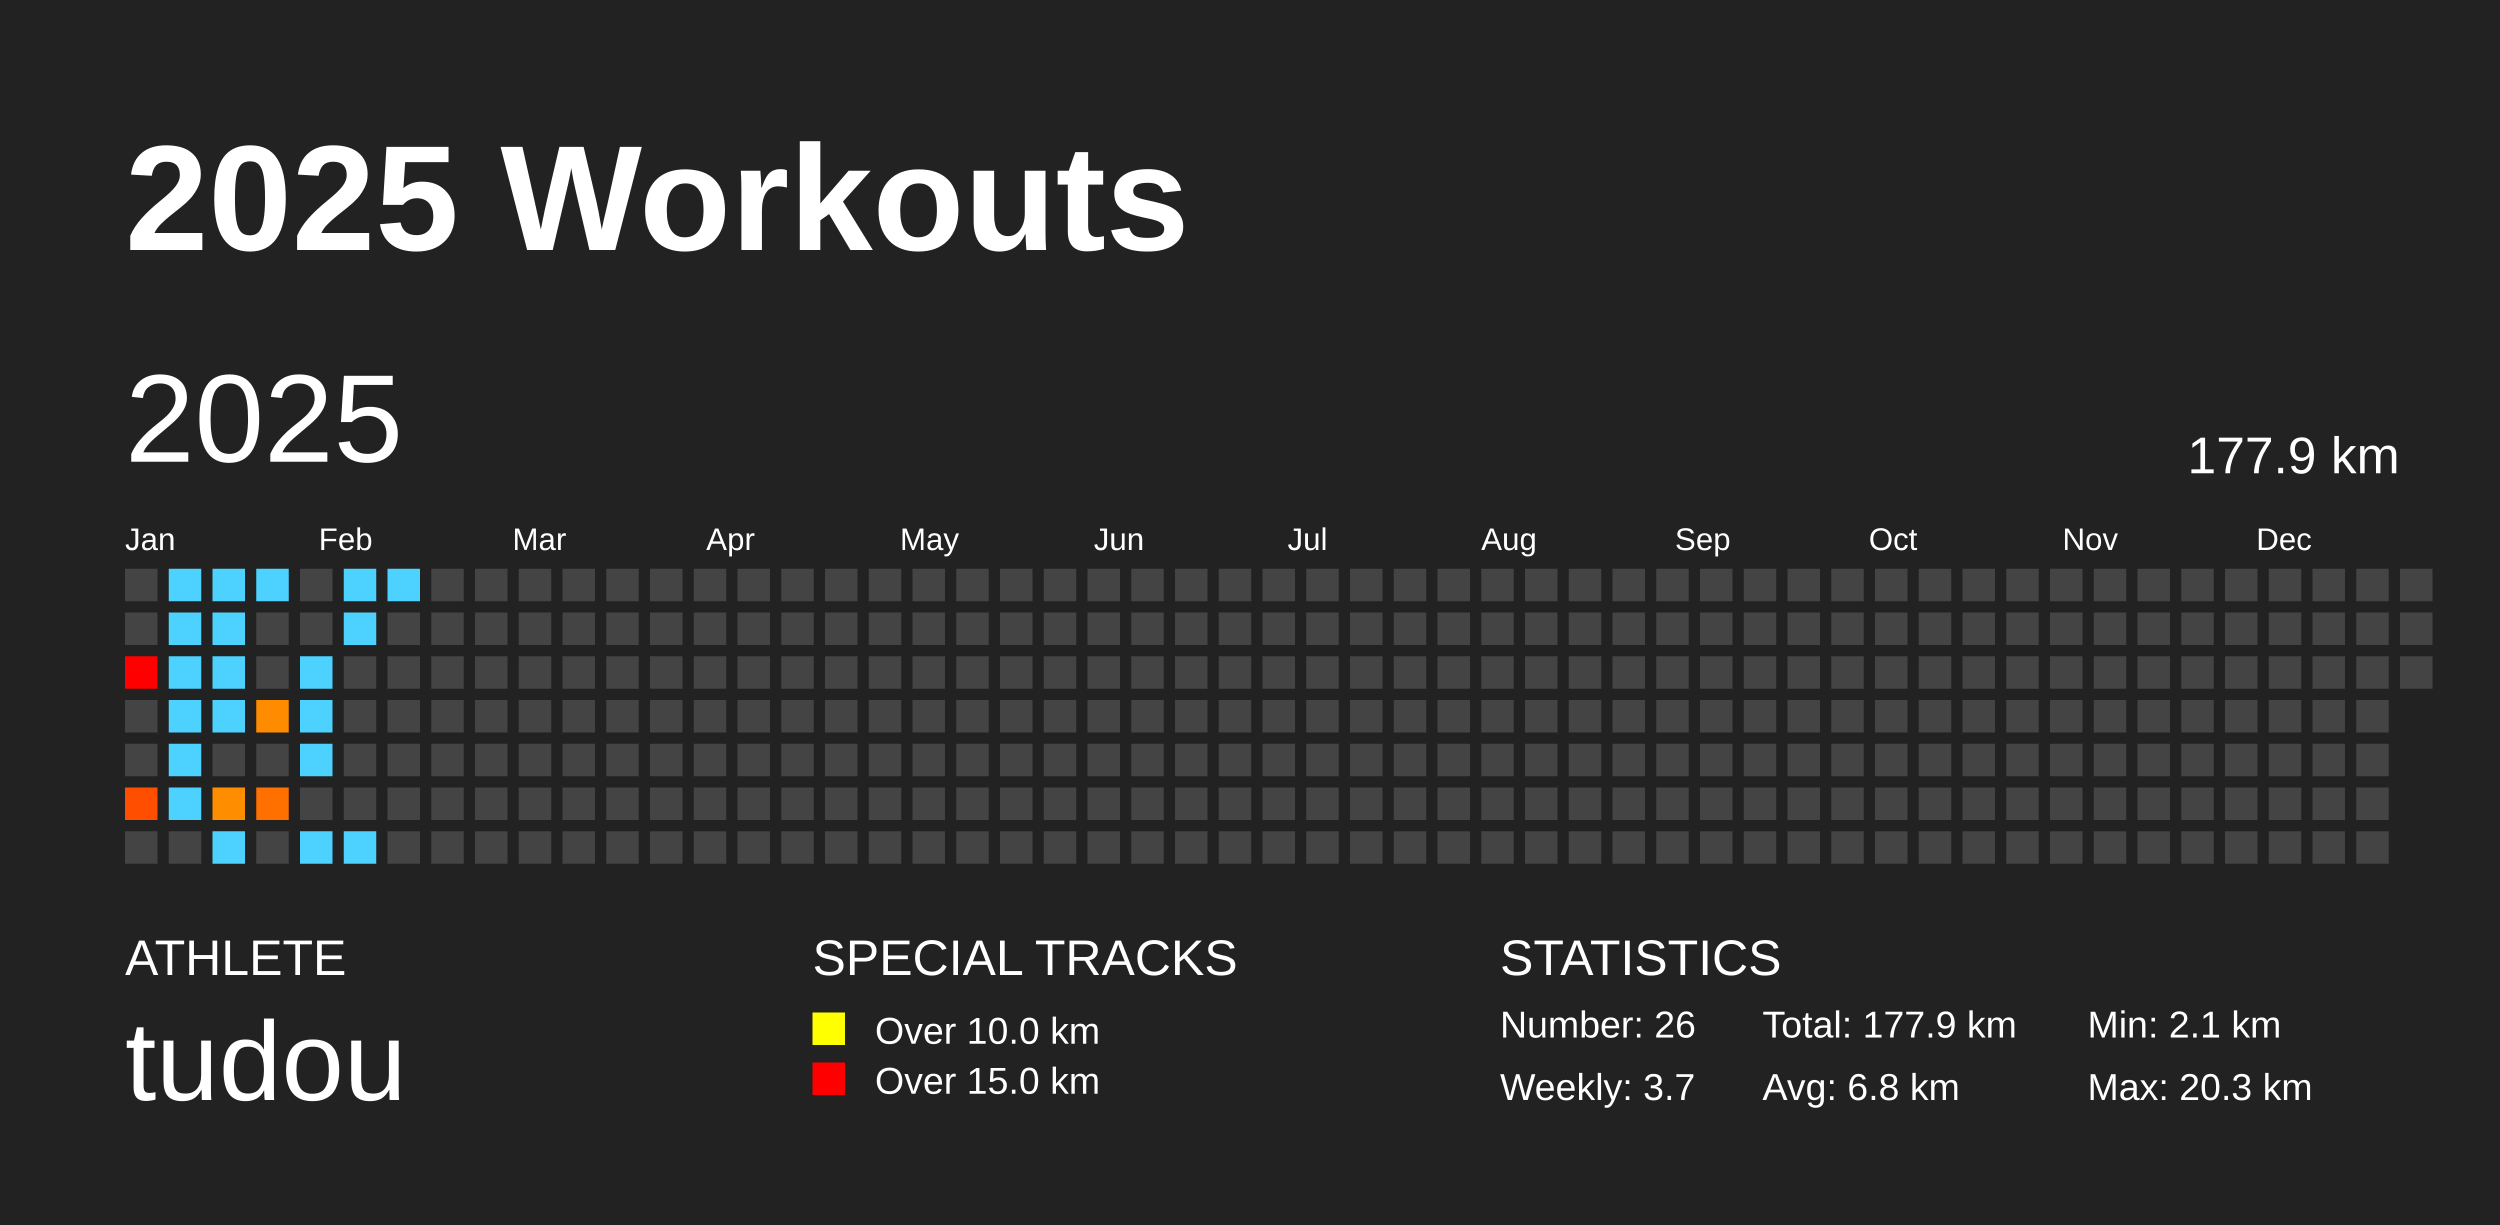
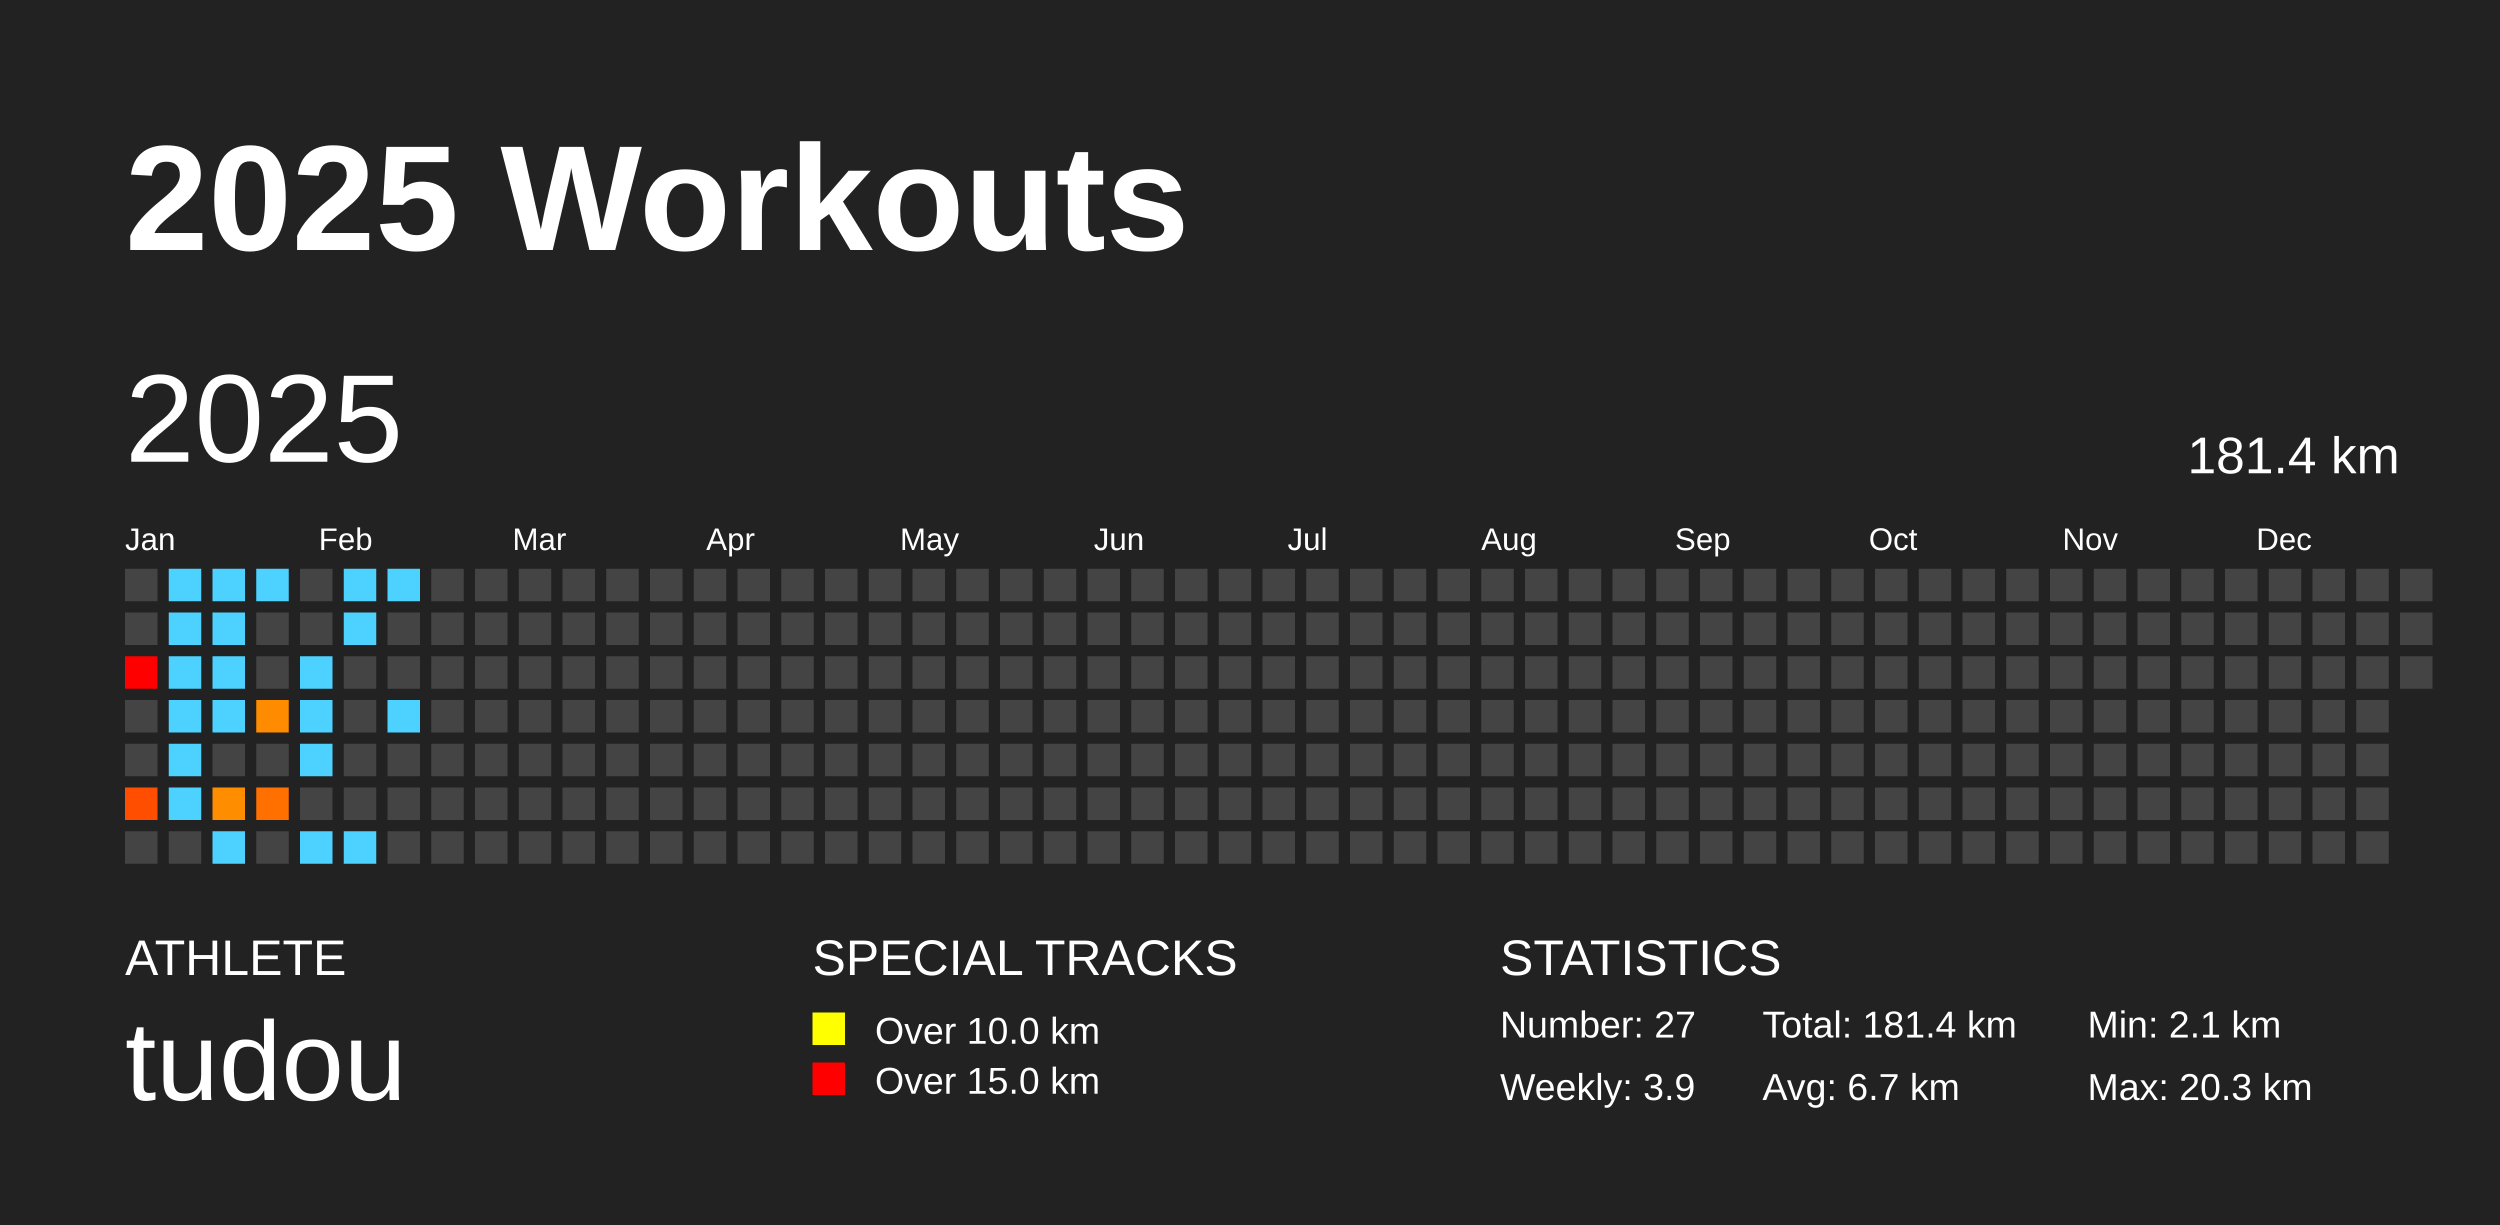
<svg xmlns="http://www.w3.org/2000/svg" baseProfile="full" height="98mm" version="1.1" viewBox="0,0,200,98" width="200mm">
  <defs />
  <rect fill="#222222" height="98" width="200" x="0" y="0" />
  <text fill="#FFFFFF" style="font-size:12px; font-family:Arial; font-weight:bold;" x="10" y="20">2025 Workouts</text>
  <text fill="#FFFFFF" style="font-size:4px; font-family:Arial" x="10" y="78">ATHLETE</text>
  <text fill="#FFFFFF" style="font-size:9px; font-family:Arial" x="10" y="88">tudou</text>
  <text fill="#FFFFFF" style="font-size:4px; font-family:Arial" x="65" y="78">SPECIAL TRACKS</text>
  <rect fill="yellow" height="2.6" width="2.6" x="65" y="81" />
  <text fill="#FFFFFF" style="font-size:3px; font-family:Arial" x="70" y="83.5">Over 10.0 km</text>
  <rect fill="red" height="2.6" width="2.6" x="65" y="85" />
  <text fill="#FFFFFF" style="font-size:3px; font-family:Arial" x="70" y="87.5">Over 15.0 km</text>
  <text fill="#FFFFFF" style="font-size:4px; font-family:Arial" x="120" y="78">STATISTICS</text>
-   <text fill="#FFFFFF" style="font-size:3px; font-family:Arial" x="120" y="83">Number: 26</text>
-   <text fill="#FFFFFF" style="font-size:3px; font-family:Arial" x="120" y="88">Weekly: 3.7</text>
-   <text fill="#FFFFFF" style="font-size:3px; font-family:Arial" x="141" y="83">Total: 177.9 km</text>
-   <text fill="#FFFFFF" style="font-size:3px; font-family:Arial" x="141" y="88">Avg: 6.8 km</text>
+   <text fill="#FFFFFF" style="font-size:3px; font-family:Arial" x="120" y="83">Number: 27</text>
+   <text fill="#FFFFFF" style="font-size:3px; font-family:Arial" x="120" y="88">Weekly: 3.9</text>
+   <text fill="#FFFFFF" style="font-size:3px; font-family:Arial" x="141" y="83">Total: 181.4 km</text>
+   <text fill="#FFFFFF" style="font-size:3px; font-family:Arial" x="141" y="88">Avg: 6.7 km</text>
  <text fill="#FFFFFF" style="font-size:3px; font-family:Arial" x="167" y="83">Min: 2.1 km</text>
  <text fill="#FFFFFF" style="font-size:3px; font-family:Arial" x="167" y="88">Max: 20.3 km</text>
  <text dominant-baseline="hanging" fill="#FFFFFF" style="font-size:10.0px; font-family:Arial;" x="10" y="30">2025</text>
-   <text dominant-baseline="hanging" fill="#FFFFFF" style="font-size:4.125px; font-family:Arial;" x="175" y="35">177.9 km</text>
+   <text dominant-baseline="hanging" fill="#FFFFFF" style="font-size:4.125px; font-family:Arial;" x="175" y="35">181.4 km</text>
  <text fill="#FFFFFF" style="font-size:2.5px; font-family:Arial" x="10.0" y="44">Jan</text>
  <text fill="#FFFFFF" style="font-size:2.5px; font-family:Arial" x="25.5" y="44">Feb</text>
  <text fill="#FFFFFF" style="font-size:2.5px; font-family:Arial" x="41.0" y="44">Mar</text>
  <text fill="#FFFFFF" style="font-size:2.5px; font-family:Arial" x="56.5" y="44">Apr</text>
  <text fill="#FFFFFF" style="font-size:2.5px; font-family:Arial" x="72.0" y="44">May</text>
  <text fill="#FFFFFF" style="font-size:2.5px; font-family:Arial" x="87.5" y="44">Jun</text>
  <text fill="#FFFFFF" style="font-size:2.5px; font-family:Arial" x="103.0" y="44">Jul</text>
  <text fill="#FFFFFF" style="font-size:2.5px; font-family:Arial" x="118.5" y="44">Aug</text>
  <text fill="#FFFFFF" style="font-size:2.5px; font-family:Arial" x="134.0" y="44">Sep</text>
  <text fill="#FFFFFF" style="font-size:2.5px; font-family:Arial" x="149.5" y="44">Oct</text>
  <text fill="#FFFFFF" style="font-size:2.5px; font-family:Arial" x="165.0" y="44">Nov</text>
  <text fill="#FFFFFF" style="font-size:2.5px; font-family:Arial" x="180.5" y="44">Dec</text>
  <rect fill="#444444" height="2.6" width="2.6" x="10.0" y="45.5" />
  <rect fill="#444444" height="2.6" width="2.6" x="10.0" y="49.0" />
  <rect fill="red" height="2.6" width="2.6" x="10.0" y="52.5" />
  <rect fill="#444444" height="2.6" width="2.6" x="10.0" y="56.0" />
  <rect fill="#444444" height="2.6" width="2.6" x="10.0" y="59.5" />
  <rect fill="#ff4e00" height="2.6" width="2.6" x="10.0" y="63.0" />
  <rect fill="#444444" height="2.6" width="2.6" x="10.0" y="66.5" />
  <rect fill="#4dd2ff" height="2.6" width="2.6" x="13.5" y="45.5" />
  <rect fill="#4dd2ff" height="2.6" width="2.6" x="13.5" y="49.0" />
  <rect fill="#4dd2ff" height="2.6" width="2.6" x="13.5" y="52.5" />
  <rect fill="#4dd2ff" height="2.6" width="2.6" x="13.5" y="56.0" />
  <rect fill="#4dd2ff" height="2.6" width="2.6" x="13.5" y="59.5" />
  <rect fill="#4dd2ff" height="2.6" width="2.6" x="13.5" y="63.0" />
  <rect fill="#444444" height="2.6" width="2.6" x="13.5" y="66.5" />
  <rect fill="#4dd2ff" height="2.6" width="2.6" x="17.0" y="45.5" />
  <rect fill="#4dd2ff" height="2.6" width="2.6" x="17.0" y="49.0" />
  <rect fill="#4dd2ff" height="2.6" width="2.6" x="17.0" y="52.5" />
  <rect fill="#4dd2ff" height="2.6" width="2.6" x="17.0" y="56.0" />
  <rect fill="#444444" height="2.6" width="2.6" x="17.0" y="59.5" />
  <rect fill="#ff8d00" height="2.6" width="2.6" x="17.0" y="63.0" />
  <rect fill="#4dd2ff" height="2.6" width="2.6" x="17.0" y="66.5" />
  <rect fill="#4dd2ff" height="2.6" width="2.6" x="20.5" y="45.5" />
  <rect fill="#444444" height="2.6" width="2.6" x="20.5" y="49.0" />
  <rect fill="#444444" height="2.6" width="2.6" x="20.5" y="52.5" />
  <rect fill="#ff8c00" height="2.6" width="2.6" x="20.5" y="56.0" />
  <rect fill="#444444" height="2.6" width="2.6" x="20.5" y="59.5" />
  <rect fill="#ff7000" height="2.6" width="2.6" x="20.5" y="63.0" />
  <rect fill="#444444" height="2.6" width="2.6" x="20.5" y="66.5" />
  <rect fill="#444444" height="2.6" width="2.6" x="24.0" y="45.5" />
  <rect fill="#444444" height="2.6" width="2.6" x="24.0" y="49.0" />
  <rect fill="#4dd2ff" height="2.6" width="2.6" x="24.0" y="52.5" />
  <rect fill="#4dd2ff" height="2.6" width="2.6" x="24.0" y="56.0" />
  <rect fill="#4dd2ff" height="2.6" width="2.6" x="24.0" y="59.5" />
  <rect fill="#444444" height="2.6" width="2.6" x="24.0" y="63.0" />
  <rect fill="#4dd2ff" height="2.6" width="2.6" x="24.0" y="66.5" />
  <rect fill="#4dd2ff" height="2.6" width="2.6" x="27.5" y="45.5" />
  <rect fill="#4dd2ff" height="2.6" width="2.6" x="27.5" y="49.0" />
  <rect fill="#444444" height="2.6" width="2.6" x="27.5" y="52.5" />
  <rect fill="#444444" height="2.6" width="2.6" x="27.5" y="56.0" />
  <rect fill="#444444" height="2.6" width="2.6" x="27.5" y="59.5" />
  <rect fill="#444444" height="2.6" width="2.6" x="27.5" y="63.0" />
  <rect fill="#4dd2ff" height="2.6" width="2.6" x="27.5" y="66.5" />
  <rect fill="#4dd2ff" height="2.6" width="2.6" x="31.0" y="45.5" />
  <rect fill="#444444" height="2.6" width="2.6" x="31.0" y="49.0" />
  <rect fill="#444444" height="2.6" width="2.6" x="31.0" y="52.5" />
-   <rect fill="#444444" height="2.6" width="2.6" x="31.0" y="56.0" />
+   <rect fill="#4dd2ff" height="2.6" width="2.6" x="31.0" y="56.0" />
  <rect fill="#444444" height="2.6" width="2.6" x="31.0" y="59.5" />
  <rect fill="#444444" height="2.6" width="2.6" x="31.0" y="63.0" />
  <rect fill="#444444" height="2.6" width="2.6" x="31.0" y="66.5" />
  <rect fill="#444444" height="2.6" width="2.6" x="34.5" y="45.5" />
  <rect fill="#444444" height="2.6" width="2.6" x="34.5" y="49.0" />
  <rect fill="#444444" height="2.6" width="2.6" x="34.5" y="52.5" />
  <rect fill="#444444" height="2.6" width="2.6" x="34.5" y="56.0" />
  <rect fill="#444444" height="2.6" width="2.6" x="34.5" y="59.5" />
  <rect fill="#444444" height="2.6" width="2.6" x="34.5" y="63.0" />
  <rect fill="#444444" height="2.6" width="2.6" x="34.5" y="66.5" />
  <rect fill="#444444" height="2.6" width="2.6" x="38.0" y="45.5" />
  <rect fill="#444444" height="2.6" width="2.6" x="38.0" y="49.0" />
  <rect fill="#444444" height="2.6" width="2.6" x="38.0" y="52.5" />
  <rect fill="#444444" height="2.6" width="2.6" x="38.0" y="56.0" />
  <rect fill="#444444" height="2.6" width="2.6" x="38.0" y="59.5" />
  <rect fill="#444444" height="2.6" width="2.6" x="38.0" y="63.0" />
  <rect fill="#444444" height="2.6" width="2.6" x="38.0" y="66.5" />
  <rect fill="#444444" height="2.6" width="2.6" x="41.5" y="45.5" />
  <rect fill="#444444" height="2.6" width="2.6" x="41.5" y="49.0" />
  <rect fill="#444444" height="2.6" width="2.6" x="41.5" y="52.5" />
  <rect fill="#444444" height="2.6" width="2.6" x="41.5" y="56.0" />
  <rect fill="#444444" height="2.6" width="2.6" x="41.5" y="59.5" />
  <rect fill="#444444" height="2.6" width="2.6" x="41.5" y="63.0" />
  <rect fill="#444444" height="2.6" width="2.6" x="41.5" y="66.5" />
  <rect fill="#444444" height="2.6" width="2.6" x="45.0" y="45.5" />
  <rect fill="#444444" height="2.6" width="2.6" x="45.0" y="49.0" />
  <rect fill="#444444" height="2.6" width="2.6" x="45.0" y="52.5" />
  <rect fill="#444444" height="2.6" width="2.6" x="45.0" y="56.0" />
  <rect fill="#444444" height="2.6" width="2.6" x="45.0" y="59.5" />
  <rect fill="#444444" height="2.6" width="2.6" x="45.0" y="63.0" />
  <rect fill="#444444" height="2.6" width="2.6" x="45.0" y="66.5" />
  <rect fill="#444444" height="2.6" width="2.6" x="48.5" y="45.5" />
  <rect fill="#444444" height="2.6" width="2.6" x="48.5" y="49.0" />
  <rect fill="#444444" height="2.6" width="2.6" x="48.5" y="52.5" />
  <rect fill="#444444" height="2.6" width="2.6" x="48.5" y="56.0" />
  <rect fill="#444444" height="2.6" width="2.6" x="48.5" y="59.5" />
  <rect fill="#444444" height="2.6" width="2.6" x="48.5" y="63.0" />
  <rect fill="#444444" height="2.6" width="2.6" x="48.5" y="66.5" />
  <rect fill="#444444" height="2.6" width="2.6" x="52.0" y="45.5" />
  <rect fill="#444444" height="2.6" width="2.6" x="52.0" y="49.0" />
  <rect fill="#444444" height="2.6" width="2.6" x="52.0" y="52.5" />
  <rect fill="#444444" height="2.6" width="2.6" x="52.0" y="56.0" />
  <rect fill="#444444" height="2.6" width="2.6" x="52.0" y="59.5" />
  <rect fill="#444444" height="2.6" width="2.6" x="52.0" y="63.0" />
  <rect fill="#444444" height="2.6" width="2.6" x="52.0" y="66.5" />
  <rect fill="#444444" height="2.6" width="2.6" x="55.5" y="45.5" />
  <rect fill="#444444" height="2.6" width="2.6" x="55.5" y="49.0" />
  <rect fill="#444444" height="2.6" width="2.6" x="55.5" y="52.5" />
  <rect fill="#444444" height="2.6" width="2.6" x="55.5" y="56.0" />
  <rect fill="#444444" height="2.6" width="2.6" x="55.5" y="59.5" />
  <rect fill="#444444" height="2.6" width="2.6" x="55.5" y="63.0" />
  <rect fill="#444444" height="2.6" width="2.6" x="55.5" y="66.5" />
  <rect fill="#444444" height="2.6" width="2.6" x="59.0" y="45.5" />
  <rect fill="#444444" height="2.6" width="2.6" x="59.0" y="49.0" />
  <rect fill="#444444" height="2.6" width="2.6" x="59.0" y="52.5" />
  <rect fill="#444444" height="2.6" width="2.6" x="59.0" y="56.0" />
  <rect fill="#444444" height="2.6" width="2.6" x="59.0" y="59.5" />
  <rect fill="#444444" height="2.6" width="2.6" x="59.0" y="63.0" />
  <rect fill="#444444" height="2.6" width="2.6" x="59.0" y="66.5" />
  <rect fill="#444444" height="2.6" width="2.6" x="62.5" y="45.5" />
  <rect fill="#444444" height="2.6" width="2.6" x="62.5" y="49.0" />
  <rect fill="#444444" height="2.6" width="2.6" x="62.5" y="52.5" />
  <rect fill="#444444" height="2.6" width="2.6" x="62.5" y="56.0" />
  <rect fill="#444444" height="2.6" width="2.6" x="62.5" y="59.5" />
  <rect fill="#444444" height="2.6" width="2.6" x="62.5" y="63.0" />
  <rect fill="#444444" height="2.6" width="2.6" x="62.5" y="66.5" />
  <rect fill="#444444" height="2.6" width="2.6" x="66.0" y="45.5" />
  <rect fill="#444444" height="2.6" width="2.6" x="66.0" y="49.0" />
  <rect fill="#444444" height="2.6" width="2.6" x="66.0" y="52.5" />
  <rect fill="#444444" height="2.6" width="2.6" x="66.0" y="56.0" />
  <rect fill="#444444" height="2.6" width="2.6" x="66.0" y="59.5" />
  <rect fill="#444444" height="2.6" width="2.6" x="66.0" y="63.0" />
  <rect fill="#444444" height="2.6" width="2.6" x="66.0" y="66.5" />
  <rect fill="#444444" height="2.6" width="2.6" x="69.5" y="45.5" />
  <rect fill="#444444" height="2.6" width="2.6" x="69.5" y="49.0" />
  <rect fill="#444444" height="2.6" width="2.6" x="69.5" y="52.5" />
  <rect fill="#444444" height="2.6" width="2.6" x="69.5" y="56.0" />
  <rect fill="#444444" height="2.6" width="2.6" x="69.5" y="59.5" />
  <rect fill="#444444" height="2.6" width="2.6" x="69.5" y="63.0" />
  <rect fill="#444444" height="2.6" width="2.6" x="69.5" y="66.5" />
  <rect fill="#444444" height="2.6" width="2.6" x="73.0" y="45.5" />
  <rect fill="#444444" height="2.6" width="2.6" x="73.0" y="49.0" />
  <rect fill="#444444" height="2.6" width="2.6" x="73.0" y="52.5" />
  <rect fill="#444444" height="2.6" width="2.6" x="73.0" y="56.0" />
  <rect fill="#444444" height="2.6" width="2.6" x="73.0" y="59.5" />
  <rect fill="#444444" height="2.6" width="2.6" x="73.0" y="63.0" />
  <rect fill="#444444" height="2.6" width="2.6" x="73.0" y="66.5" />
  <rect fill="#444444" height="2.6" width="2.6" x="76.5" y="45.5" />
  <rect fill="#444444" height="2.6" width="2.6" x="76.5" y="49.0" />
  <rect fill="#444444" height="2.6" width="2.6" x="76.5" y="52.5" />
  <rect fill="#444444" height="2.6" width="2.6" x="76.5" y="56.0" />
  <rect fill="#444444" height="2.6" width="2.6" x="76.5" y="59.5" />
  <rect fill="#444444" height="2.6" width="2.6" x="76.5" y="63.0" />
  <rect fill="#444444" height="2.6" width="2.6" x="76.5" y="66.5" />
  <rect fill="#444444" height="2.6" width="2.6" x="80.0" y="45.5" />
  <rect fill="#444444" height="2.6" width="2.6" x="80.0" y="49.0" />
  <rect fill="#444444" height="2.6" width="2.6" x="80.0" y="52.5" />
  <rect fill="#444444" height="2.6" width="2.6" x="80.0" y="56.0" />
  <rect fill="#444444" height="2.6" width="2.6" x="80.0" y="59.5" />
  <rect fill="#444444" height="2.6" width="2.6" x="80.0" y="63.0" />
  <rect fill="#444444" height="2.6" width="2.6" x="80.0" y="66.5" />
  <rect fill="#444444" height="2.6" width="2.6" x="83.5" y="45.5" />
  <rect fill="#444444" height="2.6" width="2.6" x="83.5" y="49.0" />
  <rect fill="#444444" height="2.6" width="2.6" x="83.5" y="52.5" />
  <rect fill="#444444" height="2.6" width="2.6" x="83.5" y="56.0" />
  <rect fill="#444444" height="2.6" width="2.6" x="83.5" y="59.5" />
  <rect fill="#444444" height="2.6" width="2.6" x="83.5" y="63.0" />
  <rect fill="#444444" height="2.6" width="2.6" x="83.5" y="66.5" />
  <rect fill="#444444" height="2.6" width="2.6" x="87.0" y="45.5" />
  <rect fill="#444444" height="2.6" width="2.6" x="87.0" y="49.0" />
  <rect fill="#444444" height="2.6" width="2.6" x="87.0" y="52.5" />
  <rect fill="#444444" height="2.6" width="2.6" x="87.0" y="56.0" />
  <rect fill="#444444" height="2.6" width="2.6" x="87.0" y="59.5" />
  <rect fill="#444444" height="2.6" width="2.6" x="87.0" y="63.0" />
  <rect fill="#444444" height="2.6" width="2.6" x="87.0" y="66.5" />
  <rect fill="#444444" height="2.6" width="2.6" x="90.5" y="45.5" />
  <rect fill="#444444" height="2.6" width="2.6" x="90.5" y="49.0" />
  <rect fill="#444444" height="2.6" width="2.6" x="90.5" y="52.5" />
  <rect fill="#444444" height="2.6" width="2.6" x="90.5" y="56.0" />
  <rect fill="#444444" height="2.6" width="2.6" x="90.5" y="59.5" />
  <rect fill="#444444" height="2.6" width="2.6" x="90.5" y="63.0" />
  <rect fill="#444444" height="2.6" width="2.6" x="90.5" y="66.5" />
  <rect fill="#444444" height="2.6" width="2.6" x="94.0" y="45.5" />
  <rect fill="#444444" height="2.6" width="2.6" x="94.0" y="49.0" />
  <rect fill="#444444" height="2.6" width="2.6" x="94.0" y="52.5" />
  <rect fill="#444444" height="2.6" width="2.6" x="94.0" y="56.0" />
  <rect fill="#444444" height="2.6" width="2.6" x="94.0" y="59.5" />
  <rect fill="#444444" height="2.6" width="2.6" x="94.0" y="63.0" />
  <rect fill="#444444" height="2.6" width="2.6" x="94.0" y="66.5" />
  <rect fill="#444444" height="2.6" width="2.6" x="97.5" y="45.5" />
  <rect fill="#444444" height="2.6" width="2.6" x="97.5" y="49.0" />
  <rect fill="#444444" height="2.6" width="2.6" x="97.5" y="52.5" />
  <rect fill="#444444" height="2.6" width="2.6" x="97.5" y="56.0" />
  <rect fill="#444444" height="2.6" width="2.6" x="97.5" y="59.5" />
  <rect fill="#444444" height="2.6" width="2.6" x="97.5" y="63.0" />
  <rect fill="#444444" height="2.6" width="2.6" x="97.5" y="66.5" />
  <rect fill="#444444" height="2.6" width="2.6" x="101.0" y="45.5" />
  <rect fill="#444444" height="2.6" width="2.6" x="101.0" y="49.0" />
  <rect fill="#444444" height="2.6" width="2.6" x="101.0" y="52.5" />
  <rect fill="#444444" height="2.6" width="2.6" x="101.0" y="56.0" />
  <rect fill="#444444" height="2.6" width="2.6" x="101.0" y="59.5" />
  <rect fill="#444444" height="2.6" width="2.6" x="101.0" y="63.0" />
  <rect fill="#444444" height="2.6" width="2.6" x="101.0" y="66.5" />
  <rect fill="#444444" height="2.6" width="2.6" x="104.5" y="45.5" />
  <rect fill="#444444" height="2.6" width="2.6" x="104.5" y="49.0" />
  <rect fill="#444444" height="2.6" width="2.6" x="104.5" y="52.5" />
  <rect fill="#444444" height="2.6" width="2.6" x="104.5" y="56.0" />
  <rect fill="#444444" height="2.6" width="2.6" x="104.5" y="59.5" />
  <rect fill="#444444" height="2.6" width="2.6" x="104.5" y="63.0" />
  <rect fill="#444444" height="2.6" width="2.6" x="104.5" y="66.5" />
  <rect fill="#444444" height="2.6" width="2.6" x="108.0" y="45.5" />
  <rect fill="#444444" height="2.6" width="2.6" x="108.0" y="49.0" />
  <rect fill="#444444" height="2.6" width="2.6" x="108.0" y="52.5" />
  <rect fill="#444444" height="2.6" width="2.6" x="108.0" y="56.0" />
  <rect fill="#444444" height="2.6" width="2.6" x="108.0" y="59.5" />
  <rect fill="#444444" height="2.6" width="2.6" x="108.0" y="63.0" />
  <rect fill="#444444" height="2.6" width="2.6" x="108.0" y="66.5" />
  <rect fill="#444444" height="2.6" width="2.6" x="111.5" y="45.5" />
  <rect fill="#444444" height="2.6" width="2.6" x="111.5" y="49.0" />
  <rect fill="#444444" height="2.6" width="2.6" x="111.5" y="52.5" />
  <rect fill="#444444" height="2.6" width="2.6" x="111.5" y="56.0" />
  <rect fill="#444444" height="2.6" width="2.6" x="111.5" y="59.5" />
  <rect fill="#444444" height="2.6" width="2.6" x="111.5" y="63.0" />
  <rect fill="#444444" height="2.6" width="2.6" x="111.5" y="66.5" />
  <rect fill="#444444" height="2.6" width="2.6" x="115.0" y="45.5" />
  <rect fill="#444444" height="2.6" width="2.6" x="115.0" y="49.0" />
  <rect fill="#444444" height="2.6" width="2.6" x="115.0" y="52.5" />
  <rect fill="#444444" height="2.6" width="2.6" x="115.0" y="56.0" />
  <rect fill="#444444" height="2.6" width="2.6" x="115.0" y="59.5" />
  <rect fill="#444444" height="2.6" width="2.6" x="115.0" y="63.0" />
  <rect fill="#444444" height="2.6" width="2.6" x="115.0" y="66.5" />
  <rect fill="#444444" height="2.6" width="2.6" x="118.5" y="45.5" />
  <rect fill="#444444" height="2.6" width="2.6" x="118.5" y="49.0" />
  <rect fill="#444444" height="2.6" width="2.6" x="118.5" y="52.5" />
  <rect fill="#444444" height="2.6" width="2.6" x="118.5" y="56.0" />
  <rect fill="#444444" height="2.6" width="2.6" x="118.5" y="59.5" />
  <rect fill="#444444" height="2.6" width="2.6" x="118.5" y="63.0" />
  <rect fill="#444444" height="2.6" width="2.6" x="118.5" y="66.5" />
  <rect fill="#444444" height="2.6" width="2.6" x="122.0" y="45.5" />
  <rect fill="#444444" height="2.6" width="2.6" x="122.0" y="49.0" />
  <rect fill="#444444" height="2.6" width="2.6" x="122.0" y="52.5" />
  <rect fill="#444444" height="2.6" width="2.6" x="122.0" y="56.0" />
  <rect fill="#444444" height="2.6" width="2.6" x="122.0" y="59.5" />
  <rect fill="#444444" height="2.6" width="2.6" x="122.0" y="63.0" />
  <rect fill="#444444" height="2.6" width="2.6" x="122.0" y="66.5" />
  <rect fill="#444444" height="2.6" width="2.6" x="125.5" y="45.5" />
  <rect fill="#444444" height="2.6" width="2.6" x="125.5" y="49.0" />
  <rect fill="#444444" height="2.6" width="2.6" x="125.5" y="52.5" />
  <rect fill="#444444" height="2.6" width="2.6" x="125.5" y="56.0" />
  <rect fill="#444444" height="2.6" width="2.6" x="125.5" y="59.5" />
  <rect fill="#444444" height="2.6" width="2.6" x="125.5" y="63.0" />
  <rect fill="#444444" height="2.6" width="2.6" x="125.5" y="66.5" />
  <rect fill="#444444" height="2.6" width="2.6" x="129.0" y="45.5" />
  <rect fill="#444444" height="2.6" width="2.6" x="129.0" y="49.0" />
  <rect fill="#444444" height="2.6" width="2.6" x="129.0" y="52.5" />
  <rect fill="#444444" height="2.6" width="2.6" x="129.0" y="56.0" />
  <rect fill="#444444" height="2.6" width="2.6" x="129.0" y="59.5" />
  <rect fill="#444444" height="2.6" width="2.6" x="129.0" y="63.0" />
  <rect fill="#444444" height="2.6" width="2.6" x="129.0" y="66.5" />
  <rect fill="#444444" height="2.6" width="2.6" x="132.5" y="45.5" />
  <rect fill="#444444" height="2.6" width="2.6" x="132.5" y="49.0" />
  <rect fill="#444444" height="2.6" width="2.6" x="132.5" y="52.5" />
  <rect fill="#444444" height="2.6" width="2.6" x="132.5" y="56.0" />
  <rect fill="#444444" height="2.6" width="2.6" x="132.5" y="59.5" />
  <rect fill="#444444" height="2.6" width="2.6" x="132.5" y="63.0" />
  <rect fill="#444444" height="2.6" width="2.6" x="132.5" y="66.5" />
  <rect fill="#444444" height="2.6" width="2.6" x="136.0" y="45.5" />
  <rect fill="#444444" height="2.6" width="2.6" x="136.0" y="49.0" />
  <rect fill="#444444" height="2.6" width="2.6" x="136.0" y="52.5" />
  <rect fill="#444444" height="2.6" width="2.6" x="136.0" y="56.0" />
  <rect fill="#444444" height="2.6" width="2.6" x="136.0" y="59.5" />
  <rect fill="#444444" height="2.6" width="2.6" x="136.0" y="63.0" />
  <rect fill="#444444" height="2.6" width="2.6" x="136.0" y="66.5" />
  <rect fill="#444444" height="2.6" width="2.6" x="139.5" y="45.5" />
  <rect fill="#444444" height="2.6" width="2.6" x="139.5" y="49.0" />
  <rect fill="#444444" height="2.6" width="2.6" x="139.5" y="52.5" />
  <rect fill="#444444" height="2.6" width="2.6" x="139.5" y="56.0" />
  <rect fill="#444444" height="2.6" width="2.6" x="139.5" y="59.5" />
  <rect fill="#444444" height="2.6" width="2.6" x="139.5" y="63.0" />
  <rect fill="#444444" height="2.6" width="2.6" x="139.5" y="66.5" />
  <rect fill="#444444" height="2.6" width="2.6" x="143.0" y="45.5" />
  <rect fill="#444444" height="2.6" width="2.6" x="143.0" y="49.0" />
  <rect fill="#444444" height="2.6" width="2.6" x="143.0" y="52.5" />
  <rect fill="#444444" height="2.6" width="2.6" x="143.0" y="56.0" />
  <rect fill="#444444" height="2.6" width="2.6" x="143.0" y="59.5" />
  <rect fill="#444444" height="2.6" width="2.6" x="143.0" y="63.0" />
  <rect fill="#444444" height="2.6" width="2.6" x="143.0" y="66.5" />
  <rect fill="#444444" height="2.6" width="2.6" x="146.5" y="45.5" />
  <rect fill="#444444" height="2.6" width="2.6" x="146.5" y="49.0" />
  <rect fill="#444444" height="2.6" width="2.6" x="146.5" y="52.5" />
  <rect fill="#444444" height="2.6" width="2.6" x="146.5" y="56.0" />
  <rect fill="#444444" height="2.6" width="2.6" x="146.5" y="59.5" />
  <rect fill="#444444" height="2.6" width="2.6" x="146.5" y="63.0" />
  <rect fill="#444444" height="2.6" width="2.6" x="146.5" y="66.5" />
  <rect fill="#444444" height="2.6" width="2.6" x="150.0" y="45.5" />
  <rect fill="#444444" height="2.6" width="2.6" x="150.0" y="49.0" />
  <rect fill="#444444" height="2.6" width="2.6" x="150.0" y="52.5" />
  <rect fill="#444444" height="2.6" width="2.6" x="150.0" y="56.0" />
  <rect fill="#444444" height="2.6" width="2.6" x="150.0" y="59.5" />
  <rect fill="#444444" height="2.6" width="2.6" x="150.0" y="63.0" />
  <rect fill="#444444" height="2.6" width="2.6" x="150.0" y="66.5" />
  <rect fill="#444444" height="2.6" width="2.6" x="153.5" y="45.5" />
  <rect fill="#444444" height="2.6" width="2.6" x="153.5" y="49.0" />
  <rect fill="#444444" height="2.6" width="2.6" x="153.5" y="52.5" />
  <rect fill="#444444" height="2.6" width="2.6" x="153.5" y="56.0" />
  <rect fill="#444444" height="2.6" width="2.6" x="153.5" y="59.5" />
  <rect fill="#444444" height="2.6" width="2.6" x="153.5" y="63.0" />
  <rect fill="#444444" height="2.6" width="2.6" x="153.5" y="66.5" />
  <rect fill="#444444" height="2.6" width="2.6" x="157.0" y="45.5" />
  <rect fill="#444444" height="2.6" width="2.6" x="157.0" y="49.0" />
  <rect fill="#444444" height="2.6" width="2.6" x="157.0" y="52.5" />
  <rect fill="#444444" height="2.6" width="2.6" x="157.0" y="56.0" />
  <rect fill="#444444" height="2.6" width="2.6" x="157.0" y="59.5" />
  <rect fill="#444444" height="2.6" width="2.6" x="157.0" y="63.0" />
  <rect fill="#444444" height="2.6" width="2.6" x="157.0" y="66.5" />
  <rect fill="#444444" height="2.6" width="2.6" x="160.5" y="45.5" />
  <rect fill="#444444" height="2.6" width="2.6" x="160.5" y="49.0" />
  <rect fill="#444444" height="2.6" width="2.6" x="160.5" y="52.5" />
  <rect fill="#444444" height="2.6" width="2.6" x="160.5" y="56.0" />
  <rect fill="#444444" height="2.6" width="2.6" x="160.5" y="59.5" />
  <rect fill="#444444" height="2.6" width="2.6" x="160.5" y="63.0" />
  <rect fill="#444444" height="2.6" width="2.6" x="160.5" y="66.5" />
  <rect fill="#444444" height="2.6" width="2.6" x="164.0" y="45.5" />
  <rect fill="#444444" height="2.6" width="2.6" x="164.0" y="49.0" />
  <rect fill="#444444" height="2.6" width="2.6" x="164.0" y="52.5" />
  <rect fill="#444444" height="2.6" width="2.6" x="164.0" y="56.0" />
  <rect fill="#444444" height="2.6" width="2.6" x="164.0" y="59.5" />
  <rect fill="#444444" height="2.6" width="2.6" x="164.0" y="63.0" />
  <rect fill="#444444" height="2.6" width="2.6" x="164.0" y="66.5" />
  <rect fill="#444444" height="2.6" width="2.6" x="167.5" y="45.5" />
  <rect fill="#444444" height="2.6" width="2.6" x="167.5" y="49.0" />
  <rect fill="#444444" height="2.6" width="2.6" x="167.5" y="52.5" />
  <rect fill="#444444" height="2.6" width="2.6" x="167.5" y="56.0" />
  <rect fill="#444444" height="2.6" width="2.6" x="167.5" y="59.5" />
  <rect fill="#444444" height="2.6" width="2.6" x="167.5" y="63.0" />
  <rect fill="#444444" height="2.6" width="2.6" x="167.5" y="66.5" />
  <rect fill="#444444" height="2.6" width="2.6" x="171.0" y="45.5" />
  <rect fill="#444444" height="2.6" width="2.6" x="171.0" y="49.0" />
  <rect fill="#444444" height="2.6" width="2.6" x="171.0" y="52.5" />
  <rect fill="#444444" height="2.6" width="2.6" x="171.0" y="56.0" />
  <rect fill="#444444" height="2.6" width="2.6" x="171.0" y="59.5" />
  <rect fill="#444444" height="2.6" width="2.6" x="171.0" y="63.0" />
  <rect fill="#444444" height="2.6" width="2.6" x="171.0" y="66.5" />
  <rect fill="#444444" height="2.6" width="2.6" x="174.5" y="45.5" />
  <rect fill="#444444" height="2.6" width="2.6" x="174.5" y="49.0" />
  <rect fill="#444444" height="2.6" width="2.6" x="174.5" y="52.5" />
  <rect fill="#444444" height="2.6" width="2.6" x="174.5" y="56.0" />
  <rect fill="#444444" height="2.6" width="2.6" x="174.5" y="59.5" />
  <rect fill="#444444" height="2.6" width="2.6" x="174.5" y="63.0" />
  <rect fill="#444444" height="2.6" width="2.6" x="174.5" y="66.5" />
  <rect fill="#444444" height="2.6" width="2.6" x="178.0" y="45.5" />
  <rect fill="#444444" height="2.6" width="2.6" x="178.0" y="49.0" />
  <rect fill="#444444" height="2.6" width="2.6" x="178.0" y="52.5" />
  <rect fill="#444444" height="2.6" width="2.6" x="178.0" y="56.0" />
  <rect fill="#444444" height="2.6" width="2.6" x="178.0" y="59.5" />
  <rect fill="#444444" height="2.6" width="2.6" x="178.0" y="63.0" />
  <rect fill="#444444" height="2.6" width="2.6" x="178.0" y="66.5" />
  <rect fill="#444444" height="2.6" width="2.6" x="181.5" y="45.5" />
  <rect fill="#444444" height="2.6" width="2.6" x="181.5" y="49.0" />
  <rect fill="#444444" height="2.6" width="2.6" x="181.5" y="52.5" />
  <rect fill="#444444" height="2.6" width="2.6" x="181.5" y="56.0" />
  <rect fill="#444444" height="2.6" width="2.6" x="181.5" y="59.5" />
  <rect fill="#444444" height="2.6" width="2.6" x="181.5" y="63.0" />
  <rect fill="#444444" height="2.6" width="2.6" x="181.5" y="66.5" />
  <rect fill="#444444" height="2.6" width="2.6" x="185.0" y="45.5" />
  <rect fill="#444444" height="2.6" width="2.6" x="185.0" y="49.0" />
  <rect fill="#444444" height="2.6" width="2.6" x="185.0" y="52.5" />
  <rect fill="#444444" height="2.6" width="2.6" x="185.0" y="56.0" />
  <rect fill="#444444" height="2.6" width="2.6" x="185.0" y="59.5" />
  <rect fill="#444444" height="2.6" width="2.6" x="185.0" y="63.0" />
  <rect fill="#444444" height="2.6" width="2.6" x="185.0" y="66.5" />
  <rect fill="#444444" height="2.6" width="2.6" x="188.5" y="45.5" />
  <rect fill="#444444" height="2.6" width="2.6" x="188.5" y="49.0" />
  <rect fill="#444444" height="2.6" width="2.6" x="188.5" y="52.5" />
  <rect fill="#444444" height="2.6" width="2.6" x="188.5" y="56.0" />
  <rect fill="#444444" height="2.6" width="2.6" x="188.5" y="59.5" />
  <rect fill="#444444" height="2.6" width="2.6" x="188.5" y="63.0" />
  <rect fill="#444444" height="2.6" width="2.6" x="188.5" y="66.5" />
  <rect fill="#444444" height="2.6" width="2.6" x="192.0" y="45.5" />
  <rect fill="#444444" height="2.6" width="2.6" x="192.0" y="49.0" />
  <rect fill="#444444" height="2.6" width="2.6" x="192.0" y="52.5" />
</svg>
